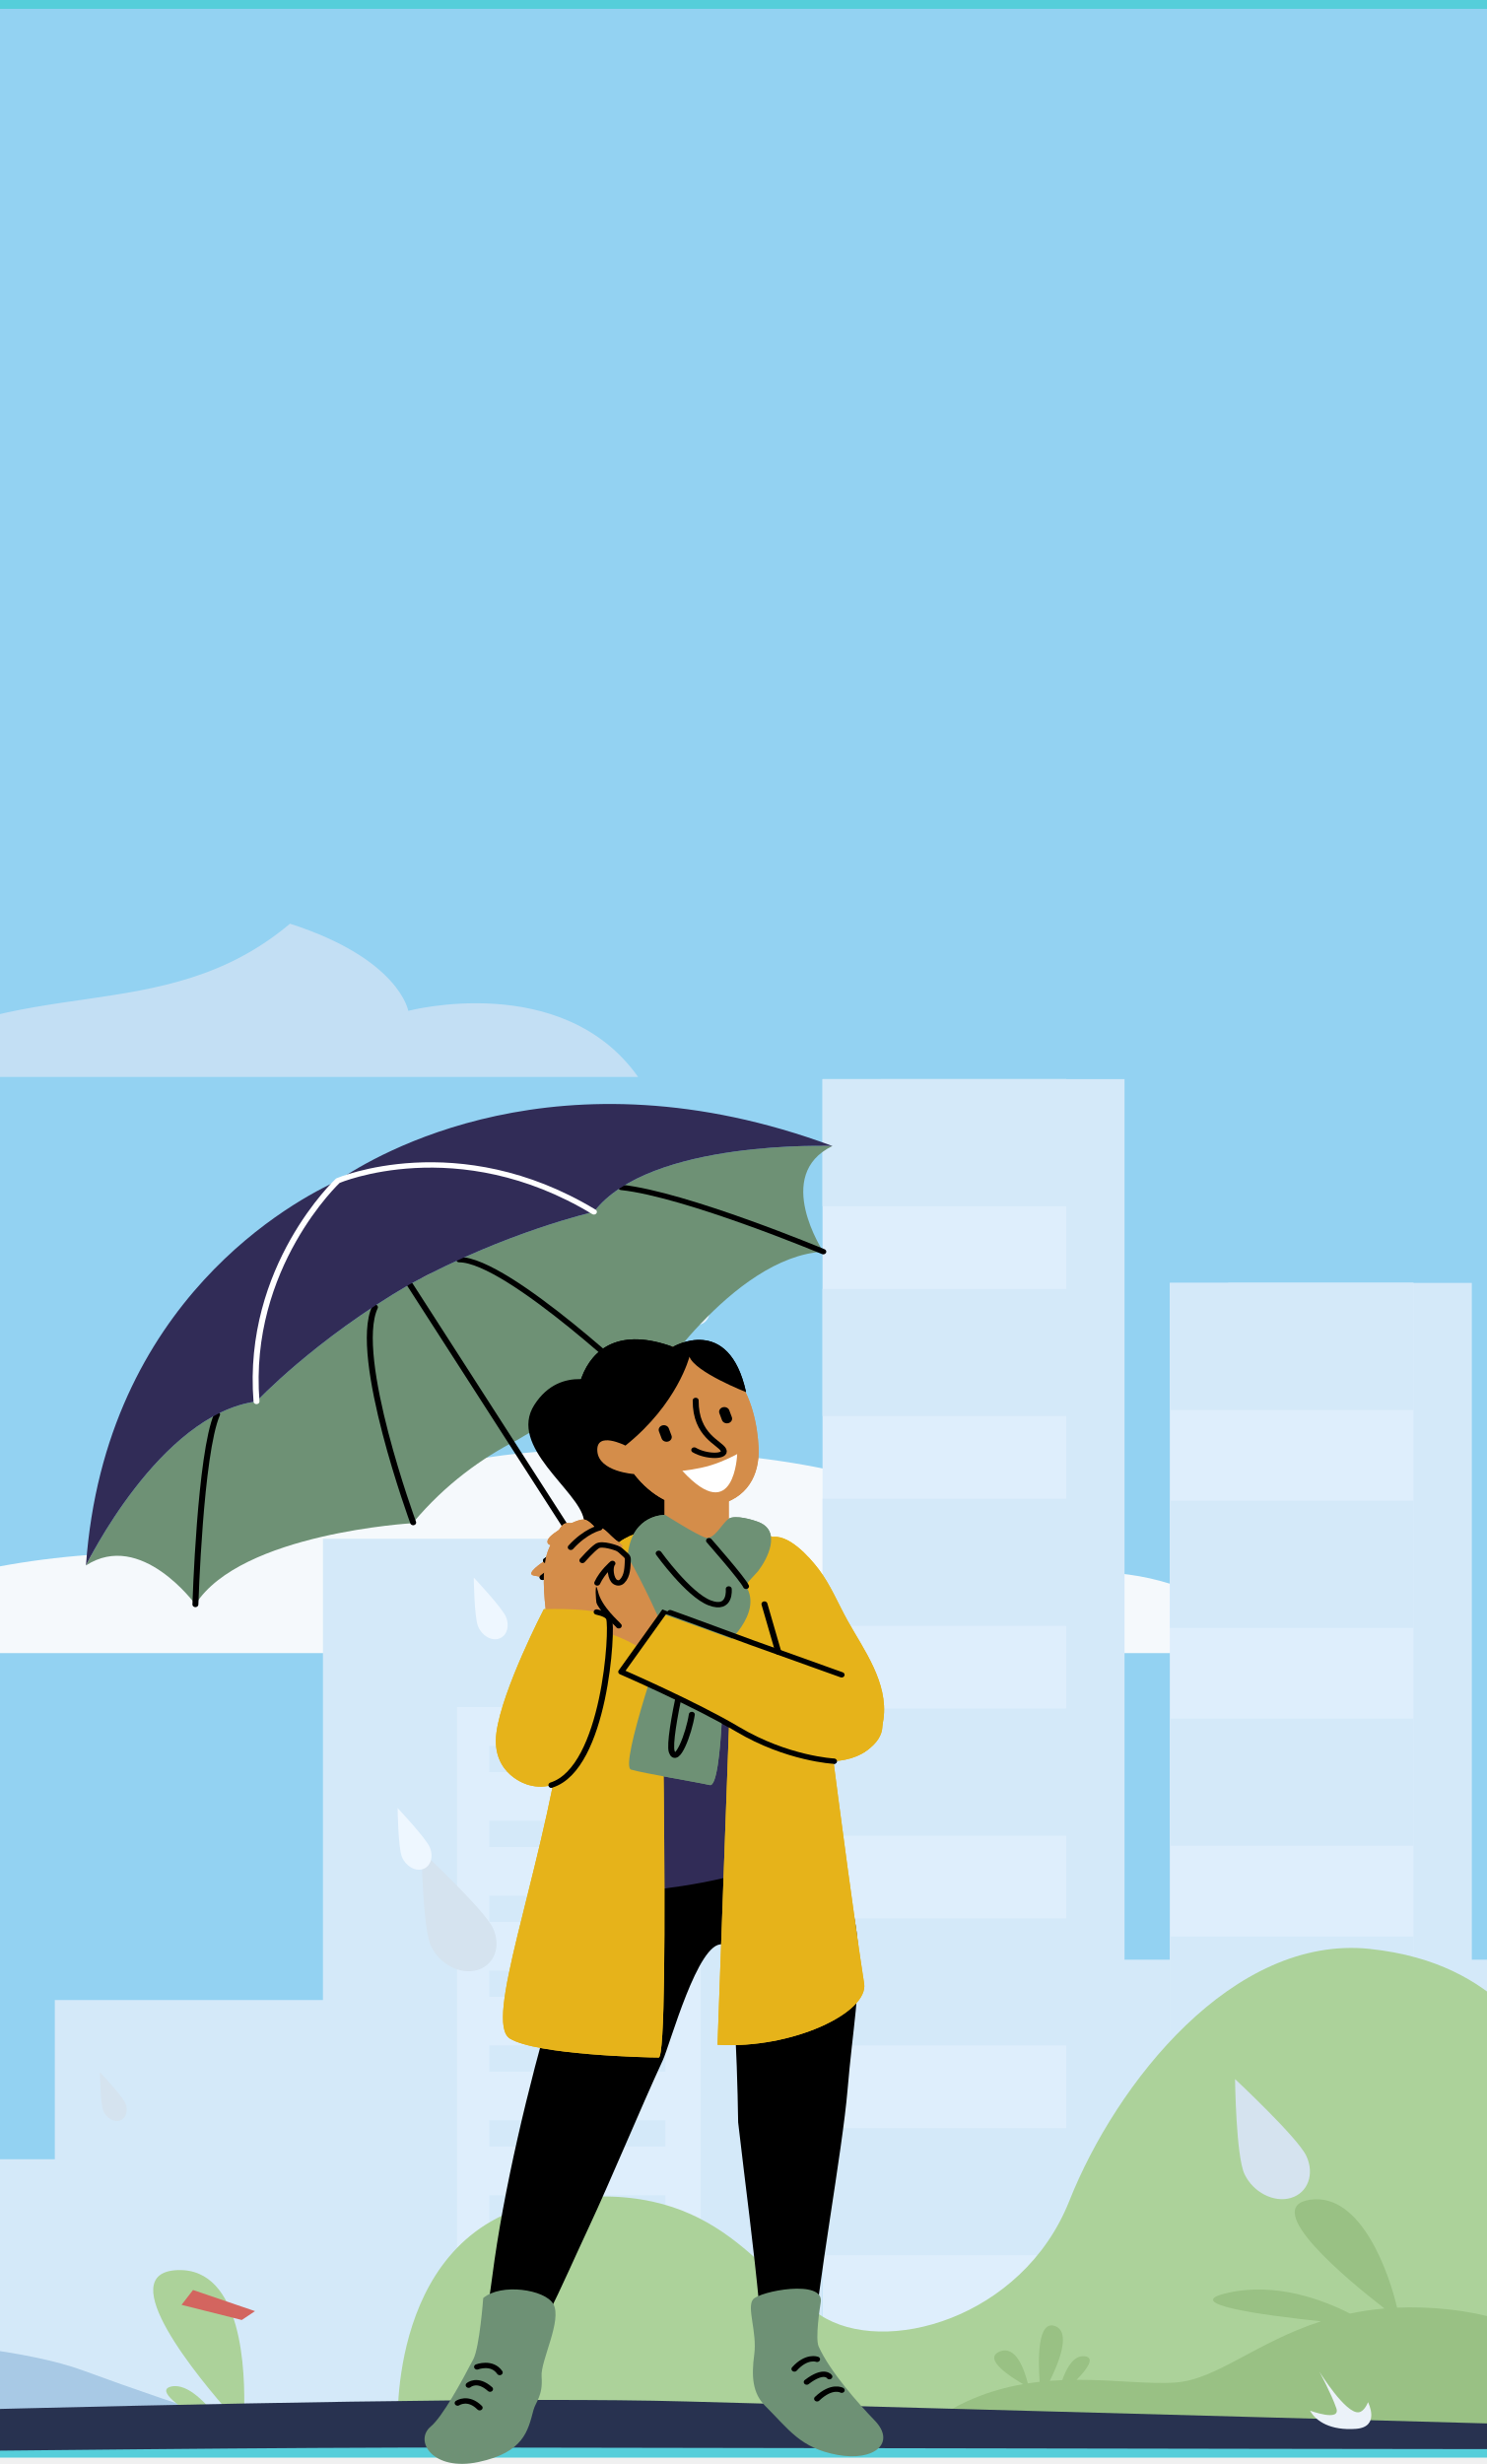
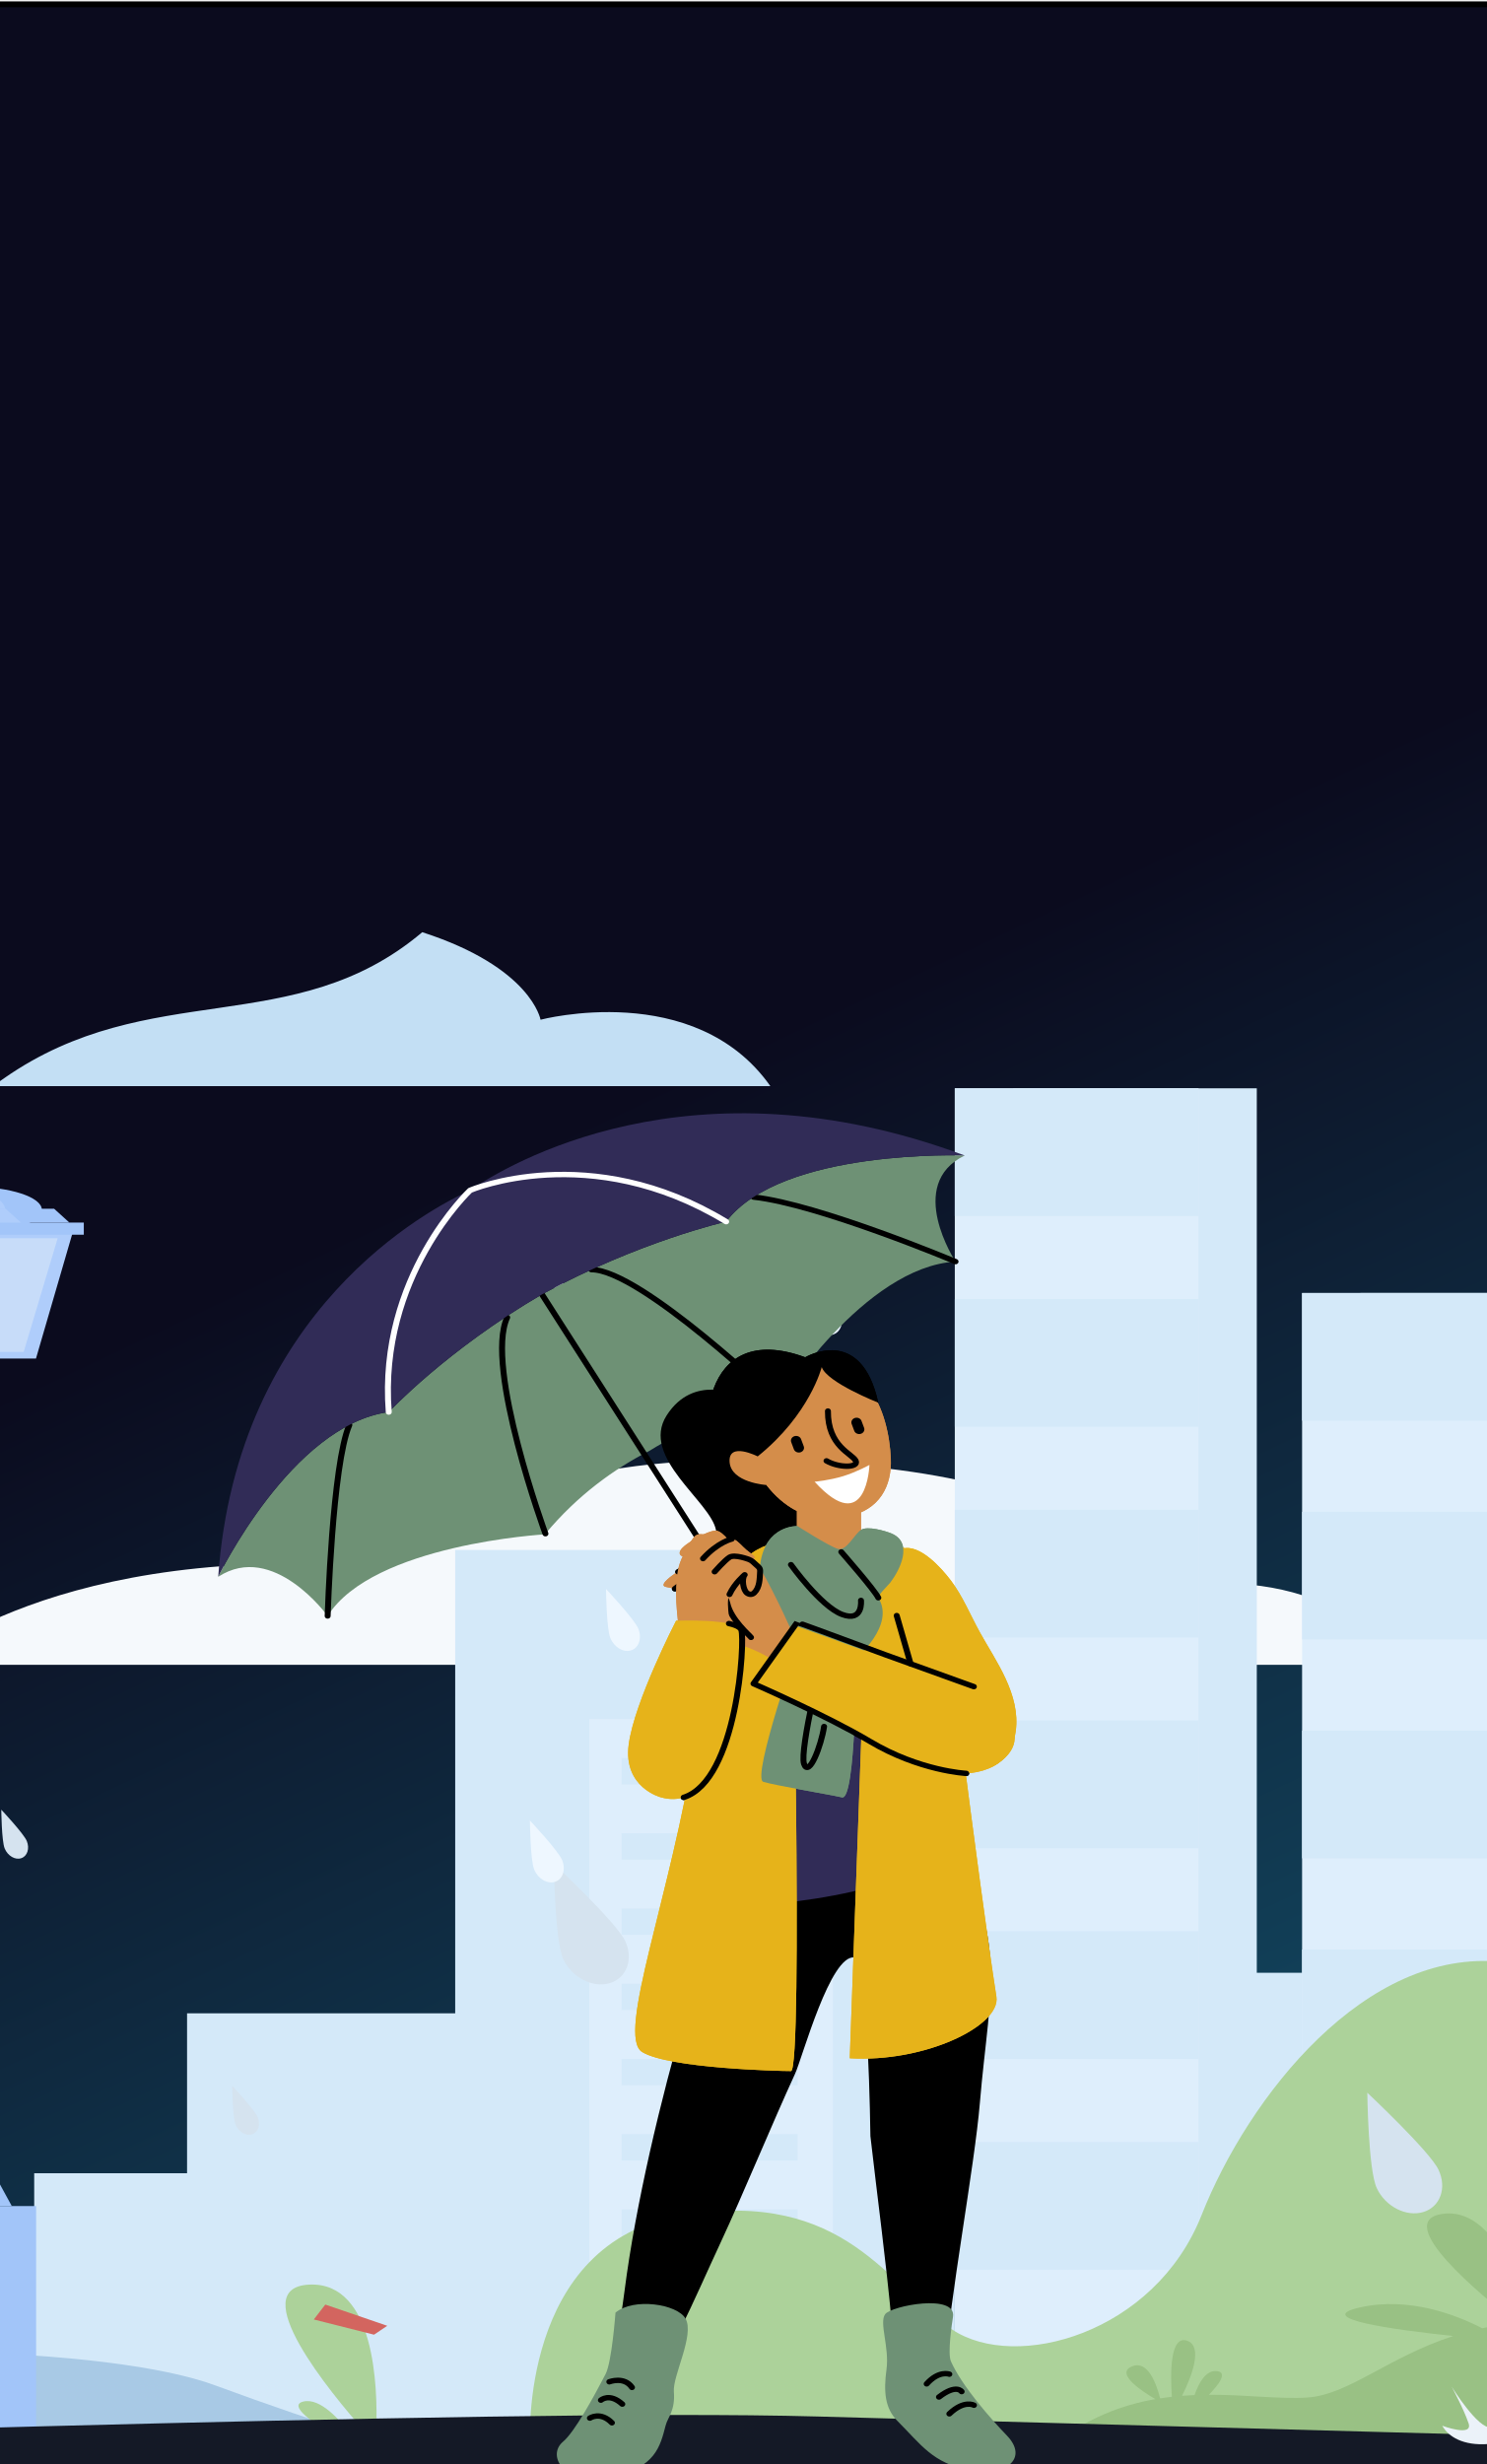
- <svg xmlns="http://www.w3.org/2000/svg" width="207" height="343" preserveAspectRatio="none" viewBox="461.85 -103.283 228.785 421.129">
-   <path d="M475.916 9.208h167.045v137.86H475.916z" style="stroke:#55ceda;fill:#93d2f2" transform="translate(-1163.167 -131.242)scale(3.03586)" />
-   <path d="M2561.348 1435.265s80.376-80.575 273.398-62.323c0 0 53.096-71.16 209.493-69.165 217.834 2.781 230.23 84.512 230.23 84.512s98.877-28.909 147.266 46.977z" style="fill:#f5f9fc" transform="matrix(.2649 0 0 .2649 -249.645 -200.952)" />
-   <path d="M3056.57 1063.53h-451.39c2.04-1.77 4.07-3.4 6.24-5.03 84.47-65.18 168.39-24.17 242.94-93.83 63.56 22.676 68.72 56.22 68.72 56.22s89.63-26.21 133.49 42.64" style="fill:#c3dff4" transform="matrix(.2649 0 0 .2649 -249.645 -200.952)" />
-   <path d="M3252.338 1633.078h367.806v302.865h-367.806zm-378.841-271.59v297.633h-155.761v102.723h-88.795v174.099h497.287v-574.455z" style="fill:#d4e9f9" transform="matrix(.2649 0 0 .2649 -249.645 -200.952)" />
-   <path d="M3399.341 1196.427h141.553v741.825h-141.553z" style="fill:#d4e9f9" transform="matrix(.2649 0 0 .2649 -249.645 -200.952)" />
-   <path d="M3365.464 1196.427h141.553v741.825h-141.553z" style="fill:#deeefc" transform="matrix(.2649 0 0 .2649 -249.645 -200.952)" />
-   <path d="M3365.464 1196.427h141.553v82.025h-141.553zm0 140.56h141.553v82.025h-141.553zm0 140.561h141.553v82.025h-141.553zm0 140.56h141.553v82.025h-141.553zm0 140.561h141.553v82.025h-141.553zm-167.863-693.72h141.553v873.303h-141.553z" style="fill:#d4e9f9" transform="matrix(.2649 0 0 .2649 -249.645 -200.952)" />
-   <path d="M3163.725 1064.949h141.553v873.303h-141.553z" style="fill:#deeefc" transform="matrix(.2649 0 0 .2649 -249.645 -200.952)" />
-   <path d="M3163.725 1064.949h141.553v82.025h-141.553zm0 135.365h141.553v82.025h-141.553zm0 135.365h141.553v82.026h-141.553zm0 135.366h141.553v82.025h-141.553zm0 135.364h141.553v82.025h-141.553zm0 135.365h141.553v82.025h-141.553zm-141.552-271.702h141.552v468.18h-141.552z" style="fill:#d4e9f9" transform="matrix(.2649 0 0 .2649 -249.645 -200.952)" />
-   <path d="M2951.396 1470.072h141.552v468.18h-141.552z" style="fill:#deeefc" transform="matrix(.2649 0 0 .2649 -249.645 -200.952)" />
-   <path d="M2970.116 1495.146h102.329v16.91h-102.329zm0 48.319h102.329v16.91h-102.329zm0 48.317h102.329v16.911h-102.329zm0 48.318h102.329v16.911h-102.329zm0 48.318h102.329v16.911h-102.329zm0 48.318h102.329v16.911h-102.329zm0 48.319h102.329v16.911h-102.329zm0 48.318h102.329v16.911h-102.329zm0 48.317h102.329v16.911h-102.329z" style="fill:#d4e9f9" transform="matrix(.2649 0 0 .2649 -249.645 -200.952)" />
-   <path d="M2281.04 1946.81s-40.98-31.04 91.26-55.1c132.21-24.05 301.34-18.34 361.74 6.39 60.41 24.73 126.34 47.12 126.34 47.12z" style="fill:#a8c9e5" transform="matrix(.2649 0 0 .2649 -249.645 -200.952)" />
+ <svg xmlns="http://www.w3.org/2000/svg" width="207" height="343" preserveAspectRatio="none" viewBox="441.498 -104.032 228.785 419.268">
+   <defs>
+     <linearGradient id="a" x1="535.21" x2="535.21" y1="-103.29" y2="315.234" gradientTransform="matrix(0.88679, -0.46214, 0.31386, 0.64493, 199.664, 343.0389)" gradientUnits="userSpaceOnUse">
+       <stop offset="0" style="stop-color:#0b0b1e" />
+       <stop offset="1" style="stop-color:#16627e" />
+     </linearGradient>
+   </defs>
+   <path d="M281.647-103.29h507.125v418.524H281.647z" style="stroke:#000;fill:url(#a)" />
+   <path d="M2561.348 1435.265s80.376-80.575 273.398-62.323c0 0 53.096-71.16 209.493-69.165 217.834 2.781 230.23 84.512 230.23 84.512s98.877-28.909 147.266 46.977z" style="fill:#f5f9fc" transform="translate(-249.645 -200.952)scale(.2649)" />
+   <path d="M3056.57 1063.53h-451.39c2.04-1.77 4.07-3.4 6.24-5.03 84.47-65.18 168.39-24.17 242.94-93.83 63.56 22.676 68.72 56.22 68.72 56.22s89.63-26.21 133.49 42.64" style="fill:#c3dff4" transform="translate(-249.645 -200.952)scale(.2649)" />
+   <path d="M3252.338 1633.078h367.806v302.865h-367.806zm-378.841-271.59v297.633h-155.761v102.723h-88.795v174.099h497.287v-574.455z" style="fill:#d4e9f9" transform="translate(-249.645 -200.952)scale(.2649)" />
+   <path d="M3399.341 1196.427h141.553v741.825h-141.553z" style="fill:#d4e9f9" transform="translate(-249.645 -200.952)scale(.2649)" />
+   <path d="M3365.464 1196.427h141.553v741.825h-141.553z" style="fill:#deeefc" transform="translate(-249.645 -200.952)scale(.2649)" />
+   <path d="M3365.464 1196.427h141.553v82.025h-141.553zm0 140.56h141.553v82.025h-141.553zm0 140.561h141.553v82.025h-141.553zm0 140.56h141.553v82.025h-141.553zm0 140.561h141.553v82.025h-141.553zm-167.863-693.72h141.553v873.303h-141.553z" style="fill:#d4e9f9" transform="translate(-249.645 -200.952)scale(.2649)" />
+   <path d="M3163.725 1064.949h141.553v873.303h-141.553z" style="fill:#deeefc" transform="translate(-249.645 -200.952)scale(.2649)" />
+   <path d="M3163.725 1064.949h141.553v82.025h-141.553zm0 135.365h141.553v82.025h-141.553zm0 135.365h141.553v82.026h-141.553zm0 135.366h141.553v82.025h-141.553zm0 135.364h141.553v82.025h-141.553zm0 135.365h141.553v82.025h-141.553zm-141.552-271.702h141.552v468.18h-141.552z" style="fill:#d4e9f9" transform="translate(-249.645 -200.952)scale(.2649)" />
+   <path d="M2951.396 1470.072h141.552v468.18h-141.552z" style="fill:#deeefc" transform="translate(-249.645 -200.952)scale(.2649)" />
+   <path d="M2970.116 1495.146h102.329v16.91h-102.329zm0 48.319h102.329v16.91h-102.329zm0 48.317h102.329v16.911h-102.329zm0 48.318h102.329v16.911h-102.329zm0 48.318h102.329v16.911h-102.329zm0 48.318h102.329v16.911h-102.329zm0 48.319h102.329v16.911h-102.329zm0 48.318h102.329v16.911h-102.329zm0 48.317h102.329v16.911h-102.329z" style="fill:#d4e9f9" transform="translate(-249.645 -200.952)scale(.2649)" />
+   <path d="M2281.04 1946.81s-40.98-31.04 91.26-55.1c132.21-24.05 301.34-18.34 361.74 6.39 60.41 24.73 126.34 47.12 126.34 47.12z" style="fill:#a8c9e5" transform="translate(-249.645 -200.952)scale(.2649)" />
  <path d="M1771.209 512.226h-13.433l.119-1.054 4.053-35.825a2.29 2.29 0 0 1 2.272-2.027 3.63 3.63 0 0 1 2.418.935 3.6 3.6 0 0 1 1.153 2.309z" style="fill:#a2c5f9" transform="matrix(.23011 0 0 .15365 31.003 20.474)" />
  <path d="m1759.073 504.097-.479.013 3.354-28.763a2.29 2.29 0 0 1 2.272-2.027c.146 0 .282.009.427.027q.192.16.354.336c.591.637.945 1.473.954 2.399l.196 20.679a7.27 7.27 0 0 1-7.078 7.336" style="fill:#afcdfb" transform="matrix(.23011 0 0 .15365 31.003 20.474)" />
  <path d="M1753.869 671.638h25.901V1815.24h-25.901z" style="fill:#a2c5f9" transform="matrix(.23011 0 0 .15365 31.003 20.474)" />
-   <path d="M1753.869 671.638h11.96V1815.24h-11.96z" style="fill:#afcdfb" transform="matrix(.23011 0 0 .15365 31.003 20.474)" />
+   <path d="M434.586 123.671h2.752v175.715h-2.752z" style="fill:#afcdfb" />
  <path d="M1725.569 1632.745h82.492v302.584h-82.492z" style="fill:#a2c5f9" transform="matrix(.23011 0 0 .15365 31.003 20.474)" />
  <path d="M1725.569 1632.745h49.166v302.584h-49.166z" style="fill:#afcdfb" transform="matrix(.23011 0 0 .15365 31.003 20.474)" />
  <path d="M1811.896 529.483c0 14.132-21.22 25.583-47.402 25.583-1.999 0-3.962-.064-5.898-.2-23.393-1.563-41.505-12.333-41.505-25.383s18.112-23.811 41.505-25.374a84 84 0 0 1 5.898-.2c26.182.001 47.402 11.451 47.402 25.574" style="fill:#a2c5f9" transform="matrix(.23011 0 0 .15365 31.003 20.474)" />
  <path d="M1787.358 529.483c0 11.387-11.851 21.166-28.764 25.383-23.393-1.563-41.505-12.333-41.505-25.383s18.112-23.811 41.505-25.374c16.914 4.208 28.764 13.987 28.764 25.374" style="fill:#afcdfb" transform="matrix(.23011 0 0 .15365 31.003 20.474)" />
  <path d="M1807.963 694.193h-82.487l-29.082-140.037h136.199z" style="fill:#afcdfb" transform="matrix(.23011 0 0 .15365 31.003 20.474)" />
  <path d="M1689.036 543.606h150.915v13.433h-150.915z" style="fill:#a2c5f9" transform="matrix(.23011 0 0 .15365 31.003 20.474)" />
  <path d="M1689.036 543.606h94.87v13.433h-94.87z" style="fill:#afcdfb" transform="matrix(.23011 0 0 .15365 31.003 20.474)" />
  <path d="M1739.083 1632.745h52.71l-7.714-23.397a5.06 5.06 0 0 0-4.806-3.477h-24.694a6.61 6.61 0 0 0-6.112 4.094z" style="fill:#a2c5f9" transform="matrix(.23011 0 0 .15365 31.003 20.474)" />
  <path d="M1706.139 560.981h116.327l-22.721 125.87h-66.796zm14.087-29.989s8.86-19.357 26.355-18.767c0 0-11.133 9.905-10.11 18.767s-16.245 0-16.245 0" style="fill:#c7dcf9" transform="matrix(.23011 0 0 .15365 31.003 20.474)" />
  <path d="M1830.309 543.606h-131.631l10.778-15.349h110.62z" style="fill:#a2c5f9" transform="matrix(.23011 0 0 .15365 31.003 20.474)" />
  <path d="M1797.892 543.606h-99.214l10.778-15.349h78.203z" style="fill:#afcdfb" transform="matrix(.23011 0 0 .15365 31.003 20.474)" />
  <path d="M1713.864 565.375h26.658l7.763 117.538h-7.763z" style="fill:#d2e4f9" transform="matrix(.23011 0 0 .15365 31.003 20.474)" />
-   <path d="M2916.99 1935.82s-6.8-129.84 88.45-147.05c95.24-17.21 119.93 46.33 156.82 73.52 36.9 27.19 117.58 2.65 144.8-73.52 27.21-76.17 95.24-171.97 174.62-162.63 79.37 9.35 92.98 66.33 115.66 72.99 22.67 6.66 99.73-16.87 121.3 62.93s34.875 173.885 34.875 173.885zm-98.889 2.142 42.281.691s-3.023-15.262-22.172-14.276c-3.986.205-7.485.644-10.538 1.206.785-25.807-.73-93.852-38.697-92.21-38.683 1.672 12.619 70.16 31.63 93.929-3.328 1.03-5.736 2.13-7.308 2.971-6.906-10.312-18.316-24.32-27.997-21.775-9.284 2.439 5.938 14.077 18.957 22.633-7.878-.32-20.912.21-29.354 6.125l40.165.657c2.744 1.648 4.497 2.648 4.497 2.648s-.524-.983-1.464-2.599" style="fill:#acd29a" transform="matrix(.2649 0 0 .2649 -249.645 -200.952)" />
-   <path d="M2326.98 1946.81s13.6-33.36 63.49-34.12c49.88-.75 80.87-31.74 123.96-24.18 43.08 7.55 71.8 38.55 89.19 39.3 17.38.76 69.16-6.6 75.02 19z" style="fill:#99c184" transform="matrix(.2649 0 0 .2649 -249.645 -200.952)" />
+   <path d="M2916.99 1935.82s-6.8-129.84 88.45-147.05c95.24-17.21 119.93 46.33 156.82 73.52 36.9 27.19 117.58 2.65 144.8-73.52 27.21-76.17 95.24-171.97 174.62-162.63 79.37 9.35 92.98 66.33 115.66 72.99 22.67 6.66 99.73-16.87 121.3 62.93s34.875 173.885 34.875 173.885zm-98.889 2.142 42.281.691s-3.023-15.262-22.172-14.276c-3.986.205-7.485.644-10.538 1.206.785-25.807-.73-93.852-38.697-92.21-38.683 1.672 12.619 70.16 31.63 93.929-3.328 1.03-5.736 2.13-7.308 2.971-6.906-10.312-18.316-24.32-27.997-21.775-9.284 2.439 5.938 14.077 18.957 22.633-7.878-.32-20.912.21-29.354 6.125l40.165.657c2.744 1.648 4.497 2.648 4.497 2.648s-.524-.983-1.464-2.599" style="fill:#acd29a" transform="translate(-249.645 -200.952)scale(.2649)" />
+   <path d="M2326.98 1946.81s13.6-33.36 63.49-34.12c49.88-.75 80.87-31.74 123.96-24.18 43.08 7.55 71.8 38.55 89.19 39.3 17.38.76 69.16-6.6 75.02 19z" style="fill:#99c184" transform="translate(-249.645 -200.952)scale(.2649)" />
  <path d="m2382.927 1927.043 2.215 8.9h17.018v-6.107z" style="fill:#d3655f" transform="matrix(.63868 0 0 .29051 -1140.342 -247.676)" />
  <path d="m2555.11 1844.28-2.77 8.74 14.51 8.9 3.19-5.2z" style="fill:#d3655f;transform-box:fill-box;transform-origin:45.666% 50%" transform="matrix(.63868 0 0 .29051 -1140.342 -247.676)" />
  <path d="M2492.377 1935.228c.078.077.112.122.112.122h5.967a10.4 10.4 0 0 0-1.579-.122z" style="fill:#2e3552" transform="matrix(.63868 0 0 .29051 -1140.342 -247.676)" />
-   <path d="M2930.86 1183.69s.24 25.44 2.49 31.48c2.24 6.03 7.7 9.57 12.18 7.9 4.49-1.67 6.3-7.92 4.05-13.95-2.25-6.04-18.72-25.43-18.72-25.43m49.25-68.62s.24 25.44 2.49 31.47c2.25 6.04 7.7 9.58 12.19 7.9 4.48-1.67 6.29-7.91 4.04-13.95-2.24-6.03-18.72-25.42-18.72-25.42m117.08 94.05c-2.25-6.04-18.72-25.43-18.72-25.43s.23 25.44 2.48 31.48c2.25 6.03 7.71 9.57 12.19 7.9 4.49-1.67 6.3-7.92 4.05-13.95" style="fill:#e9f3fe" transform="matrix(.2649 0 0 .2649 -249.645 -200.952)" />
+   <path d="M2930.86 1183.69s.24 25.44 2.49 31.48c2.24 6.03 7.7 9.57 12.18 7.9 4.49-1.67 6.3-7.92 4.05-13.95-2.25-6.04-18.72-25.43-18.72-25.43m49.25-68.62s.24 25.44 2.49 31.47c2.25 6.04 7.7 9.58 12.19 7.9 4.48-1.67 6.29-7.91 4.04-13.95-2.24-6.03-18.72-25.42-18.72-25.42m117.08 94.05c-2.25-6.04-18.72-25.43-18.72-25.43s.23 25.44 2.48 31.48c2.25 6.03 7.71 9.57 12.19 7.9 4.49-1.67 6.3-7.92 4.05-13.95" style="fill:#e9f3fe" transform="translate(-249.645 -200.952)scale(.2649)" />
  <path d="M1872.489 1391.203s.186 20.123 1.965 24.897 6.097 7.572 9.643 6.251c3.548-1.322 4.98-6.264 3.201-11.038-1.779-4.773-14.809-20.11-14.809-20.11m34.991-117.622s.187 20.123 1.966 24.897 6.096 7.572 9.643 6.251c3.546-1.322 4.979-6.264 3.2-11.038s-14.809-20.11-14.809-20.11m148.94 197.474c-1.779-4.774-14.809-20.111-14.809-20.111s.187 20.123 1.965 24.897 6.097 7.572 9.644 6.251c3.547-1.322 4.979-6.263 3.2-11.037" style="fill:#d5e3ef" transform="matrix(.74013 0 0 .65206 -859.155 -694.042)" />
-   <path d="M2574.827 1645.947s.187 20.124 1.967 24.897c1.778 4.773 6.096 7.572 9.643 6.251 3.546-1.321 4.979-6.264 3.198-11.038-1.779-4.773-14.808-20.11-14.808-20.11m34.992-117.623s.186 20.125 1.966 24.898c1.779 4.773 6.096 7.572 9.643 6.251s4.979-6.264 3.2-11.037c-1.78-4.774-14.809-20.112-14.809-20.112m148.94 197.475c-1.78-4.774-14.809-20.111-14.809-20.111s.187 20.124 1.966 24.898c1.779 4.773 6.096 7.572 9.643 6.251 3.545-1.322 4.979-6.265 3.2-11.038" style="fill:#d5e3ef" transform="matrix(.2649 0 0 .2649 -249.645 -200.952)" />
-   <path d="M2919.373 1566.727c2.25 6.035 7.708 9.573 12.19 7.902 4.484-1.671 6.295-7.918 4.046-13.953-2.25-6.035-18.722-25.425-18.722-25.425s.237 25.44 2.486 31.476m44.236-148.698c2.25 6.035 7.708 9.573 12.191 7.902s6.294-7.918 4.045-13.953c-2.25-6.035-18.722-25.425-18.722-25.425s.237 25.441 2.486 31.476m169.568 224.221c2.25 6.036 7.708 9.574 12.191 7.903s6.294-7.919 4.045-13.953c-2.25-6.036-18.721-25.425-18.721-25.425s.237 25.441 2.485 31.475" style="fill:#eef7ff" transform="matrix(.2649 0 0 .2649 -249.645 -200.952)" />
-   <path d="M3622.126 1935.943s-6.965-66.619-94.645-77.2c-10.767-1.3-20.73-1.606-30.002-1.147-4.24-20.465-20.382-74.532-50.573-69.629-29.474 4.787 22.101 51.996 43.251 70.158a151 151 0 0 0-20.029 3.293c-15.248-8.668-42.618-20.364-70.787-13.443-28.818 7.08 19.725 14.434 53.936 18.433-37.692 13.524-60.787 37.682-84.527 39.478-15.813 1.197-35.65-1.822-57.44-1.738 5.953-6.748 10.978-14.267 4.81-15.181-6.558-.972-10.749 7.743-13.137 15.378q-3.597.156-7.25.467c5.524-12.305 12.396-31.659 2.988-35.365-10.072-3.968-9.827 21.414-8.896 35.98q-3.402.42-6.837 1.012c-1.875-8.222-6.827-25.121-16.52-20.442-9.733 4.699 6.545 16.298 13.778 20.943-19.335 3.74-39.369 11.982-58.899 29.005h400.779z" style="fill:#99c184" transform="matrix(.2649 0 0 .2649 -249.645 -200.952)" />
-   <path d="M3753.515 1948.891c-77.554.495-524.762-.693-786.981-1.04-261.889-.347-523.968 8.922-785.668-1.041-44.057-1.677-61.654-10.46 4.146-10.866 192.639-1.189 706.951-23.742 899.502-17.824 208.393 6.405 660.904 20.132 660.904 20.132 20.319 0 11.47 10.617 8.097 10.639" style="fill:#283250" transform="matrix(.2649 0 0 .2649 -249.645 -200.952)" />
-   <path d="M3480.589 1918.56s7.441 16.058-7.049 17.233c-14.492 1.175-23.109-4.7-26.634-11.751 0 0 18.017 7.442 15.274-1.565-2.742-9.009-9.791-23.501-9.791-23.501s15.268 27.429 22.879 26.111c3.395-.587 5.321-6.527 5.321-6.527" style="fill:#ebf2f9" transform="matrix(.2649 0 0 .2649 -249.645 -200.952)" />
+   <path d="M2574.827 1645.947s.187 20.124 1.967 24.897c1.778 4.773 6.096 7.572 9.643 6.251 3.546-1.321 4.979-6.264 3.198-11.038-1.779-4.773-14.808-20.11-14.808-20.11m34.992-117.623s.186 20.125 1.966 24.898c1.779 4.773 6.096 7.572 9.643 6.251s4.979-6.264 3.2-11.037c-1.78-4.774-14.809-20.112-14.809-20.112m148.94 197.475c-1.78-4.774-14.809-20.111-14.809-20.111s.187 20.124 1.966 24.898c1.779 4.773 6.096 7.572 9.643 6.251 3.545-1.322 4.979-6.265 3.2-11.038" style="fill:#d5e3ef" transform="translate(-249.645 -200.952)scale(.2649)" />
+   <path d="M2919.373 1566.727c2.25 6.035 7.708 9.573 12.19 7.902 4.484-1.671 6.295-7.918 4.046-13.953-2.25-6.035-18.722-25.425-18.722-25.425s.237 25.44 2.486 31.476m44.236-148.698c2.25 6.035 7.708 9.573 12.191 7.902s6.294-7.918 4.045-13.953c-2.25-6.035-18.722-25.425-18.722-25.425s.237 25.441 2.486 31.476m169.568 224.221c2.25 6.036 7.708 9.574 12.191 7.903s6.294-7.919 4.045-13.953c-2.25-6.036-18.721-25.425-18.721-25.425s.237 25.441 2.485 31.475" style="fill:#eef7ff" transform="translate(-249.645 -200.952)scale(.2649)" />
+   <path d="M3622.126 1935.943s-6.965-66.619-94.645-77.2c-10.767-1.3-20.73-1.606-30.002-1.147-4.24-20.465-20.382-74.532-50.573-69.629-29.474 4.787 22.101 51.996 43.251 70.158a151 151 0 0 0-20.029 3.293c-15.248-8.668-42.618-20.364-70.787-13.443-28.818 7.08 19.725 14.434 53.936 18.433-37.692 13.524-60.787 37.682-84.527 39.478-15.813 1.197-35.65-1.822-57.44-1.738 5.953-6.748 10.978-14.267 4.81-15.181-6.558-.972-10.749 7.743-13.137 15.378q-3.597.156-7.25.467c5.524-12.305 12.396-31.659 2.988-35.365-10.072-3.968-9.827 21.414-8.896 35.98q-3.402.42-6.837 1.012c-1.875-8.222-6.827-25.121-16.52-20.442-9.733 4.699 6.545 16.298 13.778 20.943-19.335 3.74-39.369 11.982-58.899 29.005h400.779z" style="fill:#99c184" transform="translate(-249.645 -200.952)scale(.2649)" />
+   <path d="M3753.515 1948.891c-77.554.495-528.264 24.994-790.483 24.647-261.889-.347-520.466-16.765-782.166-26.728-44.057-1.677-61.654-10.46 4.146-10.866 192.639-1.189 706.951-23.742 899.502-17.824 208.393 6.405 660.904 20.132 660.904 20.132 20.319 0 11.47 10.617 8.097 10.639" style="fill:#141926" transform="translate(-249.645 -200.952)scale(.2649)" />
+   <path d="M3480.589 1918.56s7.441 16.058-7.049 17.233c-14.492 1.175-23.109-4.7-26.634-11.751 0 0 18.017 7.442 15.274-1.565-2.742-9.009-9.791-23.501-9.791-23.501s15.268 27.429 22.879 26.111c3.395-.587 5.321-6.527 5.321-6.527" style="fill:#ebf2f9" transform="translate(-249.645 -200.952)scale(.2649)" />
  <g style="clip-path:url(#clip-2)" transform="matrix(1.13994 0 0 -1.13994 420.248 630.871)">
    <path d="M0 0s-11.762-2.952-24.863-10.862c-12.863-8.292-20.683-17.56-20.683-17.56-13.12-1.947-23.021-24.589-23.021-24.589 7.446 5.351 14.773-5.849 14.773-5.849 6.111 10.729 29.326 12.182 29.326 12.182l.072.095c4.358 5.776 9.321 9.715 14.085 12.401 4.507 3.099 10.226 5.826 17.33 7.203l.117.023s11.507 20.215 23.83 20.99c0 0-6.841 11.503 1.237 15.841 0 0-24.69 1.055-32.203-9.875" style="fill:#6e9175;fill-opacity:1" transform="translate(116.666 462.332)" />
  </g>
  <g style="clip-path:url(#clip-2)" transform="matrix(1.13994 0 0 -1.13994 420.248 630.871)">
    <path d="M0 0s.632 22.658 2.926 28.499" style="fill:none;stroke:#000;stroke-opacity:1;stroke-miterlimit:0;stroke-linecap:round;stroke-linejoin:round;stroke-width:.804px;stroke-dashoffset:0" transform="translate(62.872 403.472)" />
  </g>
  <g style="clip-path:url(#clip-2)" transform="matrix(1.13994 0 0 -1.13994 420.248 630.871)">
    <path d="M0 0s-18.498 8.585-27.269 9.634" style="fill:none;stroke:#000;stroke-opacity:1;stroke-miterlimit:0;stroke-linecap:round;stroke-linejoin:round;stroke-width:.804px;stroke-dashoffset:0" transform="translate(147.632 456.366)" />
  </g>
  <g style="clip-path:url(#clip-2)" transform="matrix(1.13994 0 0 -1.13994 420.248 630.871)">
    <path d="M0 0s-8.252 24.915-5.162 32.284" style="fill:none;stroke:#000;stroke-opacity:1;stroke-miterlimit:0;stroke-linecap:round;stroke-linejoin:round;stroke-width:.804px;stroke-dashoffset:0" transform="translate(92.27 415.75)" />
  </g>
  <g style="clip-path:url(#clip-2)" transform="matrix(1.13994 0 0 -1.13994 420.248 630.871)">
    <path d="M0 0s-18.696 19.794-25.318 19.791" style="fill:none;stroke:#000;stroke-opacity:1;stroke-miterlimit:0;stroke-linecap:round;stroke-linejoin:round;stroke-width:.804px;stroke-dashoffset:0" transform="translate(123.802 435.376)" />
  </g>
  <g style="clip-path:url(#clip-2)" transform="matrix(1.13994 0 0 -1.13994 420.248 630.871)">
    <path d="m0 0 26.26-45.338" style="fill:none;stroke:#000;stroke-opacity:1;stroke-miterlimit:0;stroke-linecap:round;stroke-linejoin:round;stroke-width:.804px;stroke-dashoffset:0" transform="translate(91.803 451.47)" />
  </g>
  <g style="clip-path:url(#clip-2)" transform="matrix(1.13994 0 0 -1.13994 420.248 630.871)">
    <path d="M0 0c-5.525-2.768-31.451-17.82-34.008-57.687 0 0 9.902 22.642 23.022 24.588 0 0 7.82 9.268 20.682 17.561C22.797-7.628 34.56-4.676 34.56-4.676c7.513 10.929 32.203 9.874 32.203 9.874C29.828 20.42 4.914 3.747 0 0" style="fill:#312c57;fill-opacity:1" transform="translate(82.107 467.009)" />
  </g>
  <g style="clip-path:url(#clip-2)" transform="matrix(1.13994 0 0 -1.13994 420.248 630.871)">
    <path d="M0 0c-1.438 20.208 10.986 33.099 10.986 33.099s16.153 7.68 34.56-4.677" style="fill:none;stroke:#fff;stroke-opacity:1;stroke-miterlimit:0;stroke-linecap:round;stroke-linejoin:round;stroke-width:.804px;stroke-dashoffset:0" transform="translate(71.12 433.91)" />
  </g>
  <g style="clip-path:url(#clip-2)" transform="matrix(1.13994 0 0 -1.13994 420.248 630.871)">
    <path d="M0 0c-1.353-.417-1.756-7.772-2.018-9.166-.752-3.998-2.101-7.976-3.135-11.912-3.339-12.697-6.734-28.371-8.246-41.433-.616-5.319-1.526-10.406-2.749-15.616-.112-.475-.224-.964-.155-1.448.352-2.473 3.277-.605 4.228.34 2.99 2.973 4.498 7.228 6.194 11.009 1.922 4.286 3.637 8.66 5.459 12.988 3.04 7.219 6.975 17.807 10.04 25.172 1.01 2.426 4.767 17.887 8.043 17.389 1.856-.281 2.137-26.677 2.137-26.677.96-9.283 2.097-18.564 2.881-27.863.321-3.796 1.519-7.129 4.397-9.742 2.722-2.473 2.929 1.36 2.828 3.492.523 9.257 3.976 29.795 4.668 39.041C35.89-16.831 39.139-8.287 27.98 8.35z" style="fill:#000;fill-opacity:1" transform="translate(116.341 365.18)" />
  </g>
  <g style="clip-path:url(#clip-2)" transform="matrix(1.13994 0 0 -1.13994 420.248 630.871)">
-     <path d="M0 0s-.481-7.343-1.336-9.171c-1.612-3.449-4.204-8.671-5.736-10.082-2.343-2.16.295-6.779 6.412-5.337s6.686 4.635 7.441 7.789c.292 1.221 1.306 2.172 1.1 5.016-.172 2.381 2.826 8.45 1.575 10.895C8.339 1.294 2.417 2.266 0 0" style="fill:#6e9175;fill-opacity:1" transform="translate(101.726 299.48)" />
+     <path d="M101.726 299.48s-.481-7.343-1.336-9.171c-1.612-3.449-4.204-8.671-5.736-10.082-2.343-2.16.295-6.779 6.412-5.337s6.686 4.635 7.441 7.789c.292 1.221 1.306 2.172 1.1 5.016-.172 2.381 2.826 8.45 1.575 10.895-1.117 2.184-7.039 3.156-9.456.89" style="fill:#6e9175;fill-opacity:1" />
  </g>
  <g style="clip-path:url(#clip-2)" transform="matrix(1.13994 0 0 -1.13994 420.248 630.871)">
    <path d="M0 0s1.399 1.049 2.973-.7" style="fill:none;stroke:#000;stroke-opacity:1;stroke-miterlimit:0;stroke-linecap:round;stroke-linejoin:round;stroke-width:.804px;stroke-dashoffset:0" transform="translate(98.272 283.738)" />
  </g>
  <g style="clip-path:url(#clip-2)" transform="matrix(1.13994 0 0 -1.13994 420.248 630.871)">
    <path d="M0 0s1.145 1.146 2.889-.591" style="fill:none;stroke:#000;stroke-opacity:1;stroke-miterlimit:0;stroke-linecap:round;stroke-linejoin:round;stroke-width:.804px;stroke-dashoffset:0" transform="translate(99.758 286.416)" />
  </g>
  <g style="clip-path:url(#clip-2)" transform="matrix(1.13994 0 0 -1.13994 420.248 630.871)">
    <path d="M0 0s2.011.856 3.06-.84" style="fill:none;stroke:#000;stroke-opacity:1;stroke-miterlimit:0;stroke-linecap:round;stroke-linejoin:round;stroke-width:.804px;stroke-dashoffset:0" transform="translate(100.895 289.158)" />
  </g>
  <g style="clip-path:url(#clip-2)" transform="matrix(1.13994 0 0 -1.13994 420.248 630.871)">
    <path d="M0 0c-.845-1.266.585-4.899.182-8.227s-.232-5.827 1.491-7.731c3.184-3.516 4.748-6.309 9.733-7.328 4.985-1.018 7.961 1.791 5.039 5.154-2.217 2.551-6.068 7.374-7.569 11.093-.477 1.183.155 5.786.28 6.636C9.676 3.124.845 1.266 0 0" style="fill:#6e9175;fill-opacity:1" transform="translate(138.131 299.25)" />
  </g>
  <g style="clip-path:url(#clip-2)" transform="matrix(1.13994 0 0 -1.13994 420.248 630.871)">
    <path d="M0 0s-1.313.839-3.323-1.285" style="fill:none;stroke:#000;stroke-opacity:1;stroke-miterlimit:0;stroke-linecap:round;stroke-linejoin:round;stroke-width:.804px;stroke-dashoffset:0" transform="translate(150.117 285.661)" />
  </g>
  <g style="clip-path:url(#clip-2)" transform="matrix(1.13994 0 0 -1.13994 420.248 630.871)">
    <path d="M0 0s-.699 1.201-3.06-.81" style="fill:none;stroke:#000;stroke-opacity:1;stroke-miterlimit:0;stroke-linecap:round;stroke-linejoin:round;stroke-width:.804px;stroke-dashoffset:0" transform="translate(148.456 287.695)" />
  </g>
  <g style="clip-path:url(#clip-2)" transform="matrix(1.13994 0 0 -1.13994 420.248 630.871)">
    <path d="M0 0s-1.398.6-3.059-1.449" style="fill:none;stroke:#000;stroke-opacity:1;stroke-miterlimit:0;stroke-linecap:round;stroke-linejoin:round;stroke-width:.804px;stroke-dashoffset:0" transform="translate(146.794 290.295)" />
  </g>
  <g style="clip-path:url(#clip-2)" transform="matrix(1.13994 0 0 -1.13994 420.248 630.871)">
    <path d="M0 0c-.875-.151-8.215-35.103-5.17-36.053 3.045-.951 27.755 1.529 30.934 9.206S18.78 3.627 18.78 3.627Z" style="fill:#312c57;fill-opacity:1" transform="translate(121.007 396.453)" />
  </g>
  <g style="clip-path:url(#clip-2)" transform="matrix(1.13994 0 0 -1.13994 420.248 630.871)">
    <path d="M0 0s-6.036 3.248-9.65-3.014c-3.614-6.261 5.965-12.83 6.67-17.146.449-2.757-.358-5.648-.682-8.377-.515-4.347 1.252-9.686 5.512-11.577 5.338-2.369 10.515 1.806 14.116 5.39 3.21 3.195 3.543 7.091 1.427 11.043C13.37-16.165 0 0 0 0" style="fill:#000;fill-opacity:1" transform="translate(118.281 436.416)" />
  </g>
  <g style="clip-path:url(#clip-2)" transform="matrix(1.13994 0 0 -1.13994 402.205 644.474)">
    <path d="M142.044 419.25h8.652v13.138h-8.652z" style="fill:#d48d4a;fill-opacity:1" />
    <path d="M151.58 449.636c2.185-2.88 3.014-7.382 3.145-10.747.159-4.086-1.533-7.676-5.79-8.628 0 0-6.057-2.337-11.006 4.691 0 0-4.521-1.816-5.779 1.895-.411 1.213-.563 2.454.334 3.519.46.548.876.541 1.216 1.201.308.595.237 1.487.396 2.143.526 2.166 1.199 4.348 2.324 6.286 3.262 5.615 9.129 4.774 13.766 1.085a8 8 0 0 0 1.394-1.445" style="fill:#d48d4a;fill-opacity:1" />
    <path d="M146.234 445.992c-.033-5.316 3.285-6.342 3.748-7.421.462-1.079-2.309-1.079-3.941-.014" style="fill:none;stroke:#000;stroke-opacity:1;stroke-miterlimit:0;stroke-linecap:round;stroke-linejoin:round;stroke-width:.804px;stroke-dashoffset:0" />
    <path d="M142.531 439.837a.704.704 0 0 0-.89.439l-.365 1.078a.705.705 0 0 0 .44.89.704.704 0 0 0 .89-.44l.364-1.077a.703.703 0 0 0-.439-.89" style="fill:#000;fill-opacity:1" />
    <path d="M144.433 435.442c7.058-8.521 7.405 2.508 7.405 2.508s-1.718-1.055-3.558-1.679c-1.841-.623-3.847-.829-3.847-.829" style="fill:#fff;fill-opacity:1" />
    <path d="M150.677 442.596a.704.704 0 0 0-.89.439l-.365 1.078a.703.703 0 0 0 1.329.45l.365-1.077a.703.703 0 0 0-.439-.89" style="fill:#000;fill-opacity:1" />
    <path d="M136.751 439.223s-3.993 2.258-3.792-.839 4.969-3.431 4.969-3.431-2.79-4.619-6.205 1.182c-3.415 5.8-2.781 23.656 11.444 17.887 0 0 7.537 4.987 9.867-6.783 0 0-6.925 3.014-7.638 5.317 0 0-1.594-7.064-8.645-13.333" style="fill:#000;fill-opacity:1" />
    <path d="M150.695 428.251s1.701-10.782-4.306-10.521-4.275 10.521-4.275 10.521z" style="fill:#d48d4a;fill-opacity:1" />
    <path d="M168.976 358.566c-1.197 8.5-3.143 24.672-4.684 37.934-.688 5.92-.521 11.905-1.496 17.801-1.025 6.199-3.712 11.49-10.347 12.786-.244.048-.492.081-.739.119l-2.529-77.823c10.106-.67 20.407 4.841 19.795 9.183m-33.641 65.644c-1.321-1.367-2.235-2.972-2.941-4.731-2.305-5.743-2.915-12.225-3.6-18.318a364 364 0 0 1-.49-4.662c-3.218-22.734-10.725-43.763-7.136-46.19s18.385-2.836 20.072-2.836.115 79.421.115 79.421c-2.19-.363-4.494-1.104-6.02-2.684" style="fill:#e6b31a;fill-opacity:1" />
    <path d="M156.331 425.467c2.322.687 5.209-2.878 6.511-4.788 1.597-2.342 2.607-5.122 3.9-7.709 2.141-4.286 5.532-9.286 4.84-14.782-.198-1.578-.761-3.163-1.769-4.21-3.503-3.64-7.172 1.094-8.968 4.445-2.603 4.856-3.589 10.963-5.146 16.433-.504 1.77-1.727 5.01-1.571 7.482.094 1.476.68 2.678 2.203 3.129" style="fill:#e6b31a;fill-opacity:1" />
    <path d="m155.517 415.464 1.879-7.21" style="fill:none;stroke:#000;stroke-opacity:1;stroke-miterlimit:0;stroke-linecap:round;stroke-linejoin:round;stroke-width:.804px;stroke-dashoffset:0" />
    <path d="M142.123 428.824s-4.355.2-5.042-5.761c-.688-5.961 5.409-10.855 5.409-10.855s-6.656-21.006-4.981-21.564 8.748-1.846 10.626-2.319c1.877-.472 1.898 20.785 1.898 20.785s5.339 4.899 3 9.009c-.122.322 1.408 1.967 1.615 2.266 1.313 1.898 3.129 5.925.188 7.319-.858.406-3.275 1.173-4.141.547-.906-.655-1.951-3.213-3.139-2.822-1.187.39-5.433 3.395-5.433 3.395" style="fill:#6e9175;fill-opacity:1" />
    <path d="M153.034 418.119c-.443 1.096-4.997 6.844-4.997 6.844m-6.797-1.9s4.013-6.214 6.896-7.428 2.56 2.091 2.56 2.091m-8.205-5.518s5.37-3.806 7.542-3.098" style="fill:none;stroke:#000;stroke-opacity:1;stroke-miterlimit:0;stroke-linecap:round;stroke-linejoin:round;stroke-width:.804px;stroke-dashoffset:0" />
    <path d="M145.714 410.256s-3.348-14.812-2.707-16.933c.642-2.121 2.315 2.68 2.707 5.582" style="fill:none;stroke:#000;stroke-opacity:1;stroke-miterlimit:0;stroke-linecap:round;stroke-linejoin:round;stroke-width:.804px;stroke-dashoffset:0" />
    <path d="M150.878 406.311s-8.78 4.944-9.655 7.105c-.874 2.163-4.104 9.798-5.26 10.711s-2.353 1.386-2.353 1.386-1.474 2.603-2.52 2.632c-1.046.03-4.305-1.97-4.767-2.953-.461-.984.799-.996.799-.996l-1.452-2.391s-2.503-1.803-1.302-2.067l1.201-.264s.835-1.58 2.971-.276c2.135 1.303.933-6.819 5.714-8.098s10.906-7.547 11.225-7.905c.32-.357 6.338.67 5.399 3.116" style="fill:#d48d4a;fill-opacity:1" />
    <path d="M135.85 412.208c-.166.295-2.708 2.616-3.2 5.08-.491 2.464-3.342 2.029-3.567 2.033m5.408 1.443c-.235.026-3.632 1.804-5.195 1.194-1.562-.61-3.727-2.485-3.727-2.485" style="fill:none;stroke:#000;stroke-opacity:1;stroke-miterlimit:0;stroke-linecap:round;stroke-linejoin:round;stroke-width:.804px;stroke-dashoffset:0" />
    <path d="M134.489 422.549c-.2-.018-3.79 1.963-4.947 1.536s-3.515-2.104-3.515-2.104m7.583 3.531s-3.182.498-4.348-.009c-1.166-.506-2.14-1.308-2.14-1.308" style="fill:none;stroke:#000;stroke-opacity:1;stroke-miterlimit:0;stroke-linecap:round;stroke-linejoin:round;stroke-width:.804px;stroke-dashoffset:0" />
    <path d="M141.393 414.104c.037.057 10.03-3.983 10.812-4.287l11.058-4.31c4.277-1.667 11.959-7.403 5.994-12.068-1.681-1.314-3.943-1.705-6.06-1.509-4.343.401-8.022 2.542-11.53 4.91-4.923 3.324-10.211 6.548-15.832 8.586z" style="fill:#e6b31a;fill-opacity:1" />
    <path d="M149.639 411.391c-3.384 1.386-7.544 3.085-7.569 3.047l-5.888-9.139s9.957-4.807 15.7-8.602c6.737-4.452 13.018-4.79 13.018-4.79m-1.197 13.836 2.23-.888m-16.294 6.536s3.902-1.602 4.229-1.731l9.835-3.917" style="fill:none;stroke:#000;stroke-opacity:1;stroke-miterlimit:0;stroke-linecap:round;stroke-linejoin:round;stroke-width:.804px;stroke-dashoffset:0" />
    <path d="M126.001 414.483c-.913 8.797.722 9.675 1.594 11.693.873 2.019 1.441 1.266 2.296 1.433.856.166 2.601-1.068 2.601-1.068 1.234 1.098 1.8-.626 3.264-1.73 1.465-1.104-.185-.965-.185-.965s-.467.241.451-.37 1.271-.926.976-1.79c-.296-.864-.039-1.594-.507-2.537-.462-.93-1.354-.042-1.492.146-.078-.071 0 .905 0 .905l-.181.766s-1.676-2.183-1.873-2.475c-.33-.491-.206-1.947-.077-3.182.155-1.487-.429-3.293-.943-4.546-1.67.209-3.589.356-5.315.458-.258.848-.469 1.917-.609 3.262" style="fill:#d48d4a;fill-opacity:1" />
    <path d="M133.25 426.887s-1.863-.448-3.88-2.917m3.576-5.341c.689 1.654 2.053 2.922 2.053 2.922-.439-.565-.233-2.348.363-2.764.335-.234.674-.197.94.095.747.819.718 2.131.776 3.166.029.5-.177.643-.524.989-.276.277-.605.669-.983.809 0 0-1.941.818-2.629.319s-2.002-2.16-2.002-2.16" style="fill:none;stroke:#000;stroke-opacity:1;stroke-miterlimit:0;stroke-linecap:round;stroke-linejoin:round;stroke-width:.804px;stroke-dashoffset:0" />
    <path d="M125.74 414.698s8.207.35 8.801-1.387c.594-1.736-.828-28.144-10.881-24.968 0 0-5.089 1.45-4.321 7.87s6.401 18.485 6.401 18.485" style="fill:#e6b31a;fill-opacity:1" />
    <path d="M132.867 414.273c.878-.212 1.523-.519 1.674-.961.527-1.54-.531-22.468-7.781-24.986" style="fill:none;stroke:#000;stroke-opacity:1;stroke-miterlimit:0;stroke-linecap:round;stroke-linejoin:round;stroke-width:.804px;stroke-dashoffset:0" />
    <path d="M142.044 419.25h8.652v13.138h-8.652z" style="fill:#d48d4a;fill-opacity:1" />
    <path d="M151.58 449.636c2.185-2.88 3.014-7.382 3.145-10.747.159-4.086-1.533-7.676-5.79-8.628 0 0-6.057-2.337-11.006 4.691 0 0-4.521-1.816-5.779 1.895-.411 1.213-.563 2.454.334 3.519.46.548.876.541 1.216 1.201.308.595.237 1.487.396 2.143.526 2.166 1.199 4.348 2.324 6.286 3.262 5.615 9.129 4.774 13.766 1.085a8 8 0 0 0 1.394-1.445" style="fill:#d48d4a;fill-opacity:1" />
    <path d="M146.234 445.993c-.033-5.316 3.285-6.342 3.748-7.421.462-1.079-2.309-1.079-3.941-.014" style="fill:none;stroke:#000;stroke-opacity:1;stroke-miterlimit:0;stroke-linecap:round;stroke-linejoin:round;stroke-width:.804px;stroke-dashoffset:0" />
    <path d="M142.531 439.837a.704.704 0 0 0-.89.439l-.365 1.078a.705.705 0 0 0 .44.89.704.704 0 0 0 .89-.44l.364-1.077a.703.703 0 0 0-.439-.89" style="fill:#000;fill-opacity:1" />
    <path d="M144.433 435.442c7.058-8.521 7.405 2.508 7.405 2.508s-1.718-1.055-3.558-1.679c-1.841-.623-3.847-.829-3.847-.829" style="fill:#fff;fill-opacity:1" />
    <path d="M150.677 442.596a.704.704 0 0 0-.89.439l-.365 1.078a.703.703 0 0 0 1.329.45l.365-1.077a.703.703 0 0 0-.439-.89" style="fill:#000;fill-opacity:1" />
    <path d="M136.751 439.223s-3.993 2.258-3.792-.839 4.969-3.431 4.969-3.431-2.79-4.619-6.205 1.182c-3.415 5.8-2.781 23.656 11.444 17.887 0 0 7.537 4.987 9.867-6.783 0 0-6.925 3.014-7.638 5.317 0 0-1.594-7.064-8.645-13.333" style="fill:#000;fill-opacity:1" />
    <path d="M150.695 428.251s1.701-10.782-4.306-10.521-4.275 10.521-4.275 10.521z" style="fill:#d48d4a;fill-opacity:1" />
    <path d="M168.976 358.566c-1.197 8.5-3.143 24.672-4.684 37.934-.688 5.92-.521 11.905-1.496 17.801-1.025 6.199-3.712 11.49-10.347 12.786-.244.048-.492.081-.739.119l-2.529-77.823c10.106-.67 20.407 4.841 19.795 9.183m-33.641 65.644c-1.321-1.367-2.235-2.972-2.941-4.731-2.305-5.743-2.915-12.225-3.6-18.318a364 364 0 0 1-.49-4.662c-3.218-22.734-10.725-43.763-7.136-46.19s18.385-2.836 20.072-2.836.115 79.421.115 79.421c-2.19-.363-4.494-1.104-6.02-2.684" style="fill:#e6b31a;fill-opacity:1" />
    <path d="M156.332 425.467c2.322.687 5.209-2.878 6.511-4.788 1.597-2.342 2.607-5.122 3.9-7.709 2.141-4.286 5.532-9.286 4.84-14.782-.198-1.578-.761-3.163-1.769-4.21-3.503-3.64-7.172 1.094-8.968 4.445-2.603 4.856-3.589 10.963-5.146 16.433-.504 1.77-1.727 5.01-1.571 7.482.094 1.476.68 2.678 2.203 3.129" style="fill:#e6b31a;fill-opacity:1" />
    <path d="m155.517 415.464 1.879-7.21" style="fill:none;stroke:#000;stroke-opacity:1;stroke-miterlimit:0;stroke-linecap:round;stroke-linejoin:round;stroke-width:.804px;stroke-dashoffset:0" />
    <path d="M142.124 428.824s-4.355.2-5.042-5.761c-.688-5.961 5.409-10.855 5.409-10.855s-6.656-21.006-4.981-21.564 8.748-1.846 10.626-2.319c1.877-.472 1.898 20.785 1.898 20.785s5.339 4.899 3 9.009c-.122.322 1.408 1.967 1.615 2.266 1.313 1.898 3.129 5.925.188 7.319-.858.406-3.275 1.173-4.141.547-.906-.655-1.951-3.213-3.139-2.822-1.187.39-5.433 3.395-5.433 3.395" style="fill:#6e9175;fill-opacity:1" />
    <path d="M153.034 418.12c-.443 1.096-4.997 6.844-4.997 6.844m-6.797-1.901s4.013-6.214 6.896-7.428 2.56 2.091 2.56 2.091m-8.205-5.518s5.37-3.806 7.542-3.098" style="fill:none;stroke:#000;stroke-opacity:1;stroke-miterlimit:0;stroke-linecap:round;stroke-linejoin:round;stroke-width:.804px;stroke-dashoffset:0" />
    <path d="M145.714 410.256s-3.348-14.812-2.707-16.933c.642-2.121 2.315 2.68 2.707 5.582" style="fill:none;stroke:#000;stroke-opacity:1;stroke-miterlimit:0;stroke-linecap:round;stroke-linejoin:round;stroke-width:.804px;stroke-dashoffset:0" />
    <path d="M150.878 406.311s-8.78 4.944-9.655 7.105c-.874 2.163-4.104 9.798-5.26 10.711s-2.353 1.386-2.353 1.386-1.474 2.603-2.52 2.632c-1.046.03-4.305-1.97-4.767-2.953-.461-.984.799-.996.799-.996l-1.452-2.391s-2.503-1.803-1.302-2.067l1.201-.264s.835-1.58 2.971-.276c2.135 1.303.933-6.819 5.714-8.098s10.906-7.547 11.225-7.905c.32-.357 6.338.67 5.399 3.116" style="fill:#d48d4a;fill-opacity:1" />
    <path d="M135.85 412.208c-.166.295-2.708 2.616-3.2 5.08-.491 2.464-3.342 2.029-3.567 2.033m5.408 1.443c-.235.026-3.632 1.804-5.195 1.194-1.562-.61-3.727-2.485-3.727-2.485" style="fill:none;stroke:#000;stroke-opacity:1;stroke-miterlimit:0;stroke-linecap:round;stroke-linejoin:round;stroke-width:.804px;stroke-dashoffset:0" />
    <path d="M134.489 422.549c-.2-.018-3.79 1.963-4.947 1.536s-3.515-2.104-3.515-2.104m7.583 3.531s-3.182.498-4.348-.009c-1.166-.506-2.14-1.308-2.14-1.308" style="fill:none;stroke:#000;stroke-opacity:1;stroke-miterlimit:0;stroke-linecap:round;stroke-linejoin:round;stroke-width:.804px;stroke-dashoffset:0" />
    <path d="M141.394 414.104c.037.057 10.03-3.983 10.812-4.287l11.058-4.31c4.277-1.667 11.959-7.403 5.994-12.068-1.681-1.314-3.943-1.705-6.06-1.509-4.343.401-8.022 2.542-11.53 4.91-4.923 3.324-10.211 6.548-15.832 8.586z" style="fill:#e6b31a;fill-opacity:1" />
    <path d="M149.639 411.391c-3.384 1.386-7.544 3.085-7.569 3.047l-5.888-9.139s9.957-4.807 15.7-8.602c6.737-4.452 13.018-4.79 13.018-4.79m-1.197 13.836 2.23-.888m-16.294 6.536s3.902-1.602 4.229-1.731l9.835-3.917" style="fill:none;stroke:#000;stroke-opacity:1;stroke-miterlimit:0;stroke-linecap:round;stroke-linejoin:round;stroke-width:.804px;stroke-dashoffset:0" />
    <path d="M126.001 414.483c-.913 8.797.722 9.675 1.594 11.693.873 2.019 1.441 1.266 2.296 1.433.856.166 2.601-1.068 2.601-1.068 1.234 1.098 1.8-.626 3.264-1.73 1.465-1.104-.185-.965-.185-.965s-.467.241.451-.37 1.271-.926.976-1.79c-.296-.864-.039-1.594-.507-2.537-.462-.93-1.354-.042-1.492.146-.078-.071 0 .905 0 .905l-.181.766s-1.676-2.183-1.873-2.475c-.33-.491-.206-1.947-.077-3.182.155-1.487-.429-3.293-.943-4.546-1.67.209-3.589.356-5.315.458-.258.848-.469 1.917-.609 3.262" style="fill:#d48d4a;fill-opacity:1" />
    <path d="M133.25 426.887s-1.863-.448-3.88-2.917m3.576-5.341c.689 1.654 2.053 2.922 2.053 2.922-.439-.565-.233-2.348.363-2.764.335-.234.674-.197.94.095.747.819.718 2.131.776 3.166.029.5-.177.643-.524.989-.276.277-.605.669-.983.809 0 0-1.941.818-2.629.319s-2.002-2.16-2.002-2.16" style="fill:none;stroke:#000;stroke-opacity:1;stroke-miterlimit:0;stroke-linecap:round;stroke-linejoin:round;stroke-width:.804px;stroke-dashoffset:0" />
    <path d="M125.74 414.698s8.207.35 8.801-1.387c.594-1.736-.828-28.144-10.881-24.968 0 0-5.089 1.45-4.321 7.87s6.401 18.485 6.401 18.485" style="fill:#e6b31a;fill-opacity:1" />
    <path d="M132.867 414.273c.878-.212 1.523-.519 1.674-.961.527-1.54-.531-22.468-7.781-24.986" style="fill:none;stroke:#000;stroke-opacity:1;stroke-miterlimit:0;stroke-linecap:round;stroke-linejoin:round;stroke-width:.804px;stroke-dashoffset:0" />
  </g>
</svg>
